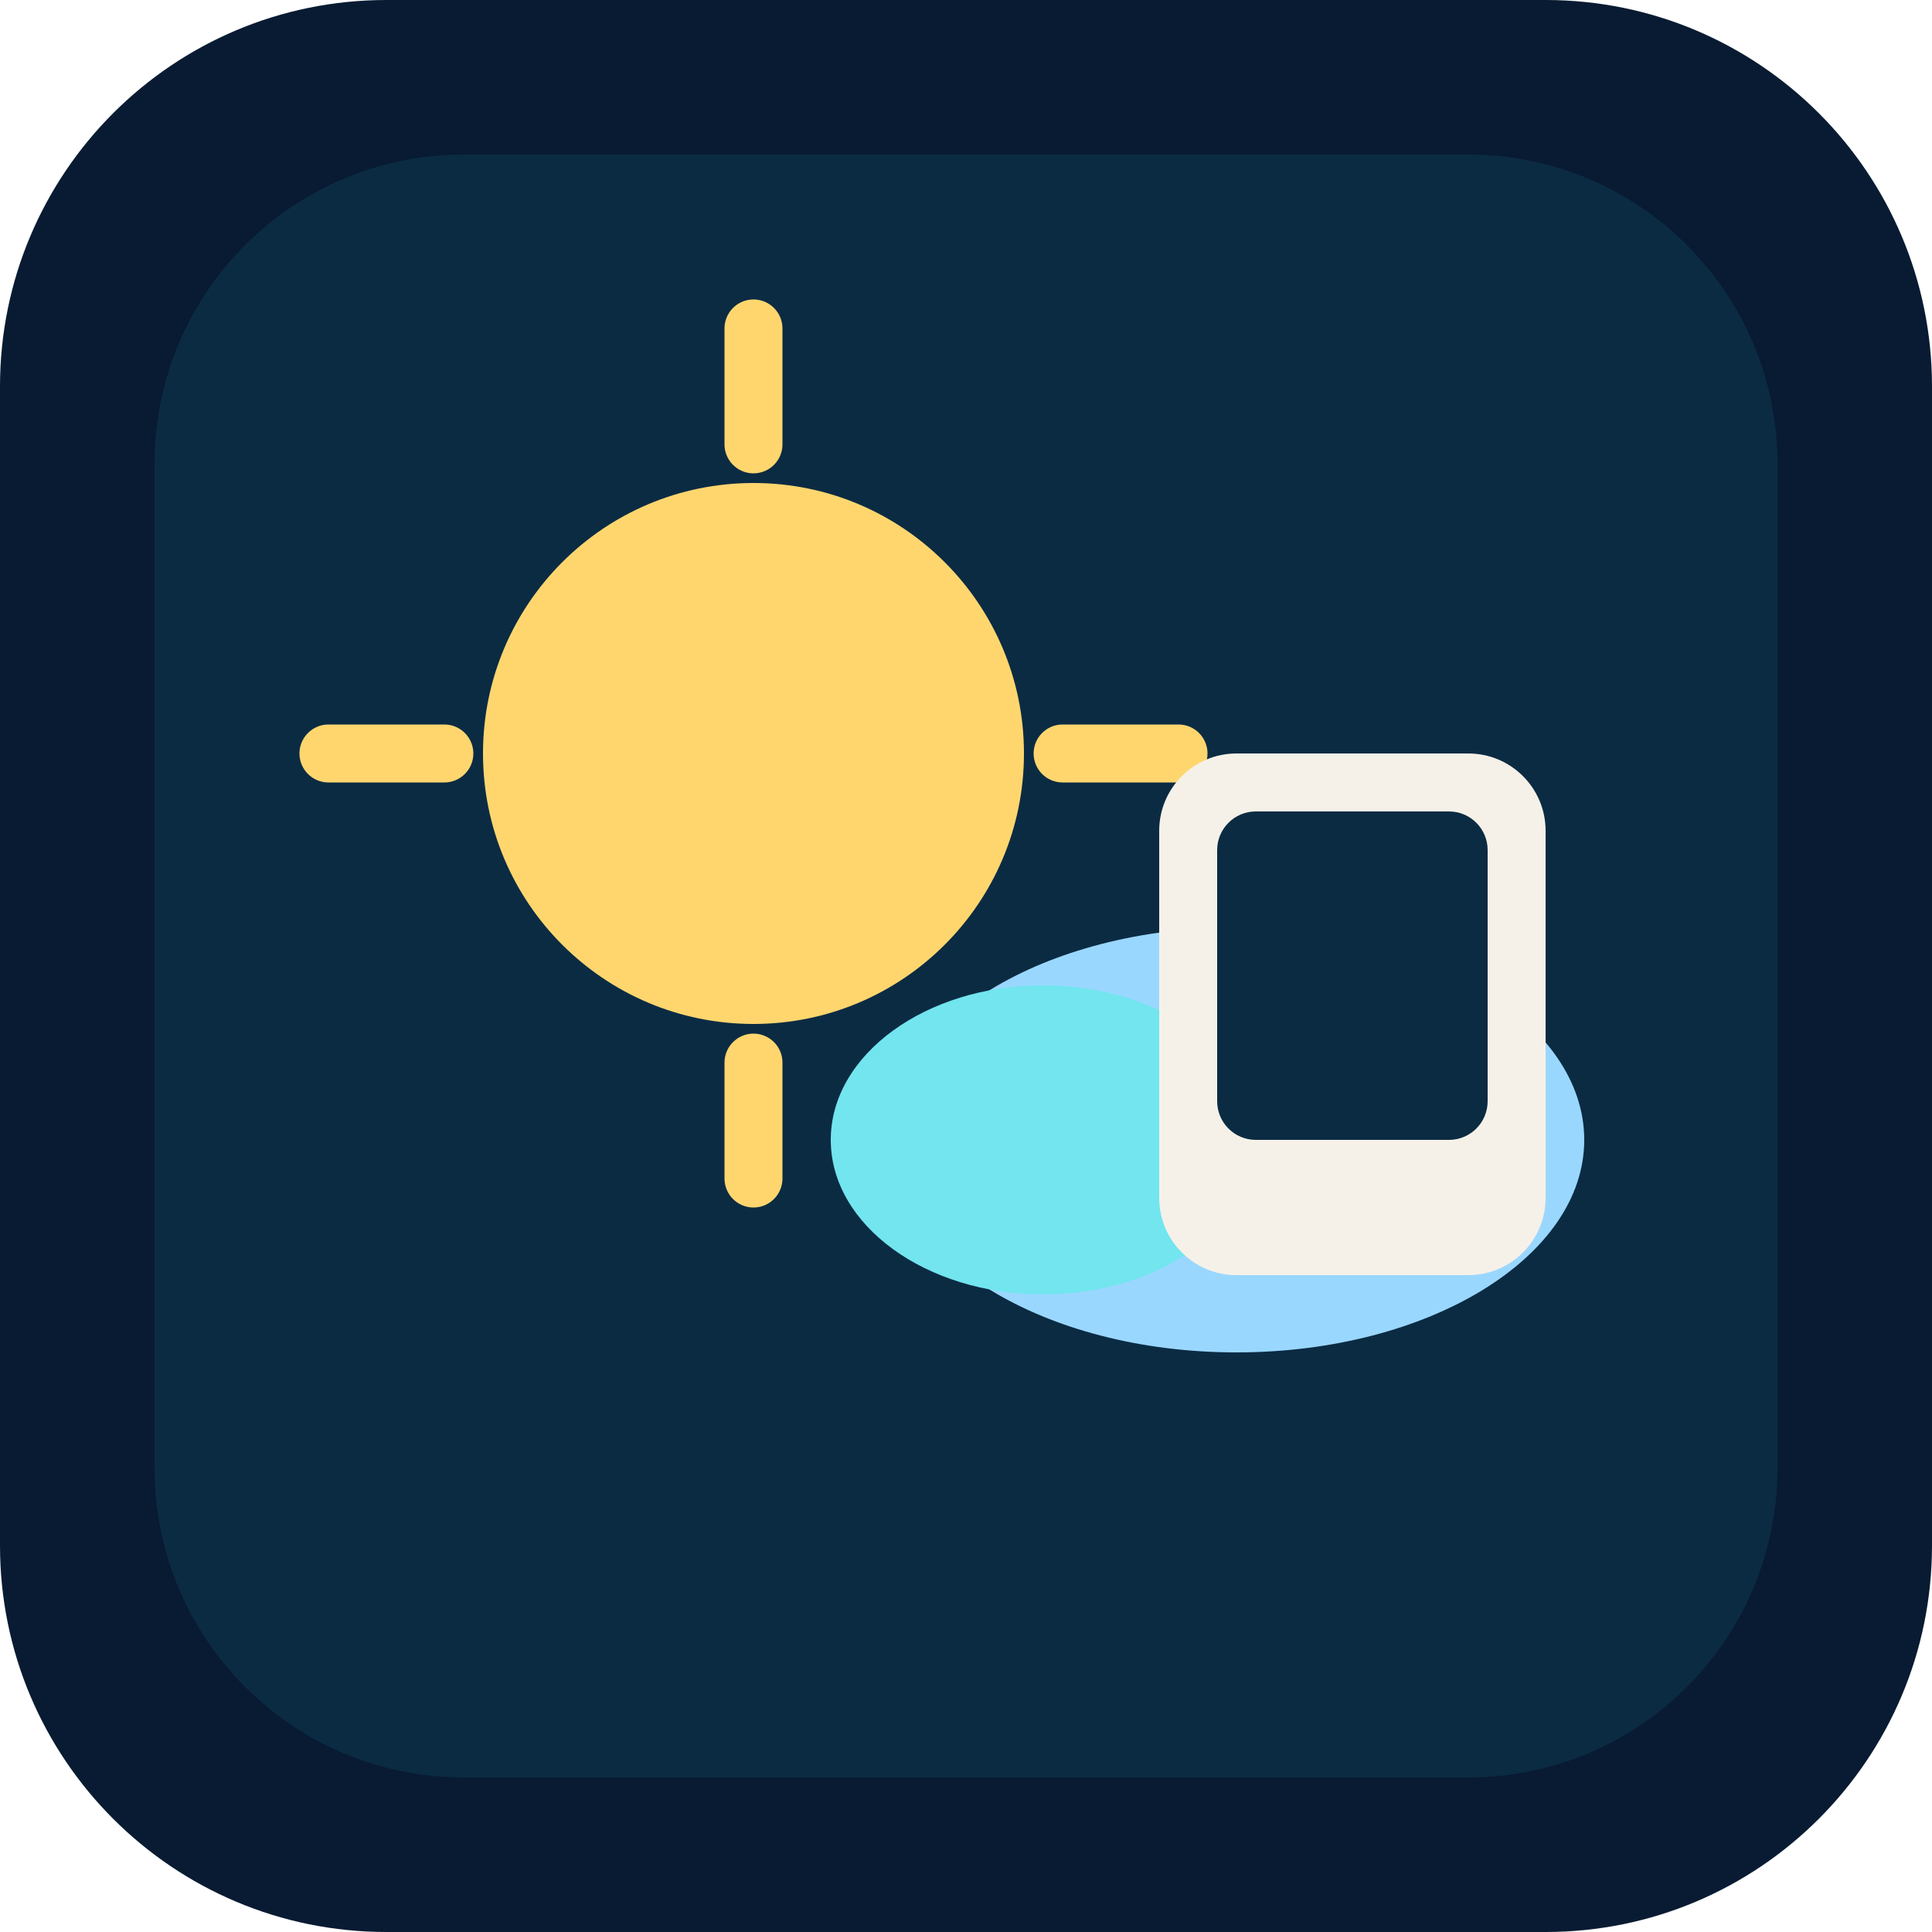
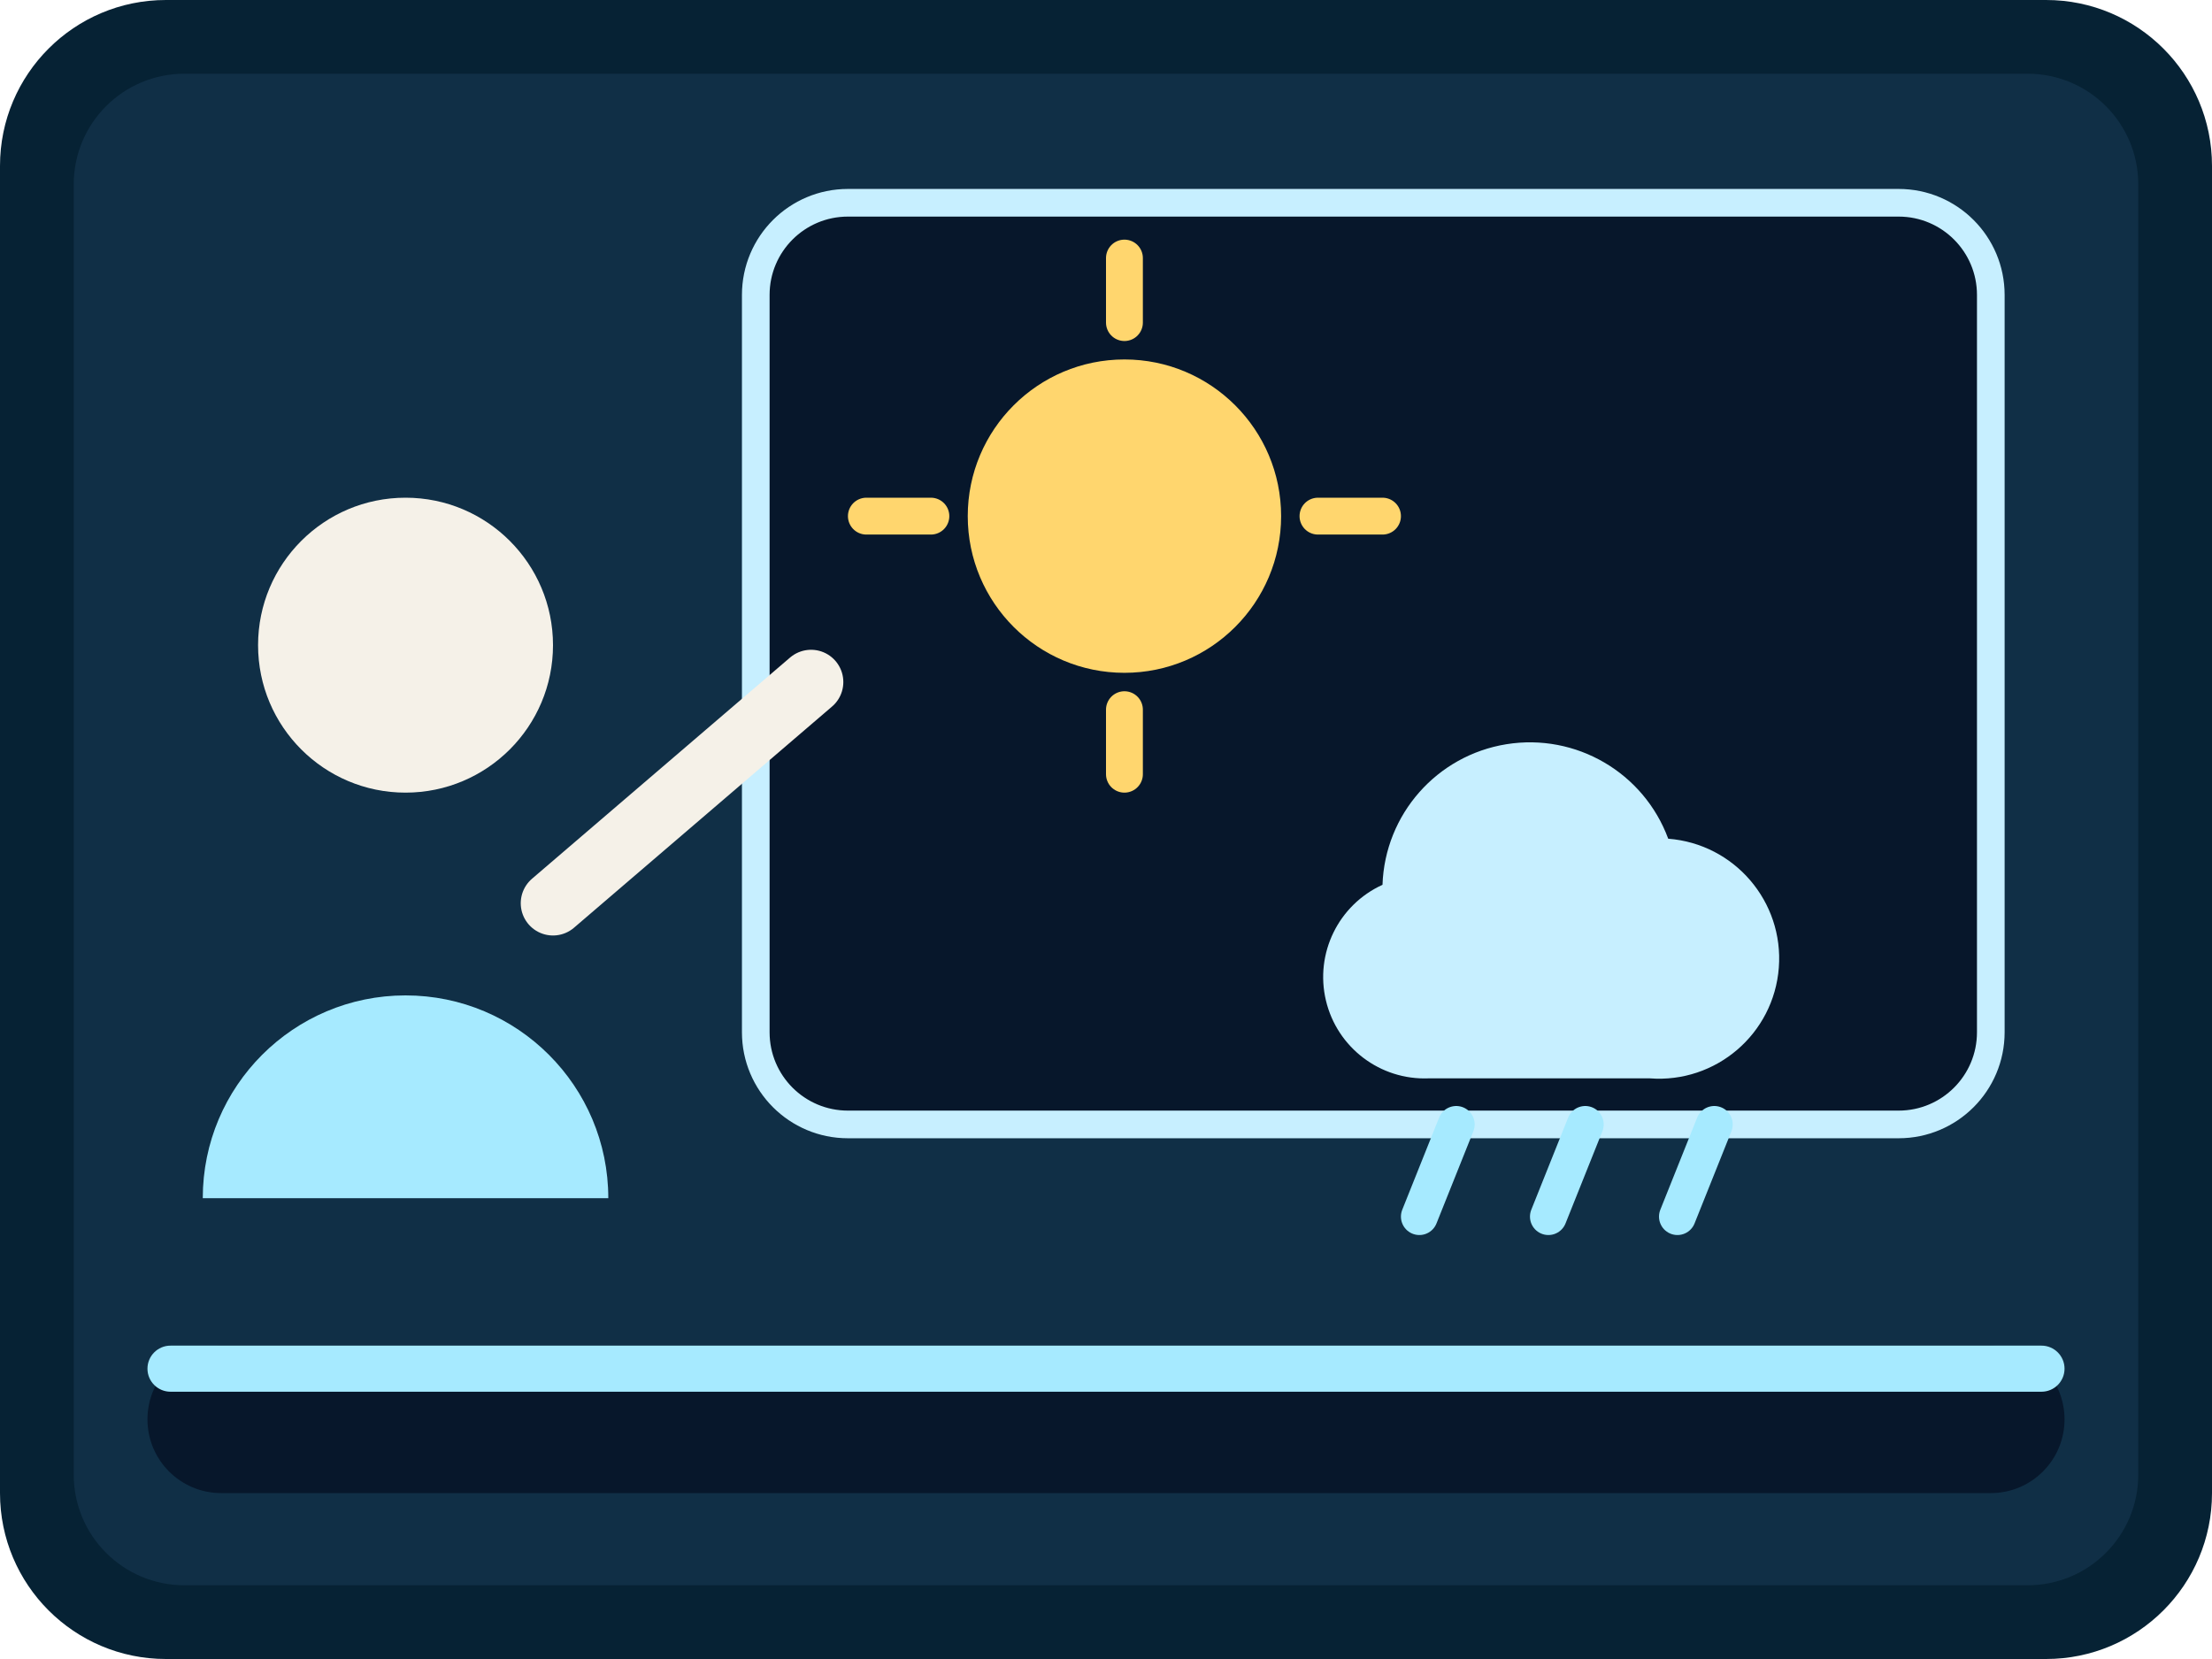
- <svg xmlns="http://www.w3.org/2000/svg" width="512" height="512" viewBox="0 0 200 200" role="img" aria-label="Weather reporter">
-   <rect width="200" height="200" rx="40" fill="#081b32" />
-   <rect x="16" y="16" width="168" height="168" rx="32" fill="#0b2b43" />
-   <circle cx="78" cy="78" r="28" fill="#ffd66e" />
-   <g stroke="#ffd66e" stroke-width="6" stroke-linecap="round">
-     <line x1="78" y1="34" x2="78" y2="46" />
-     <line x1="78" y1="110" x2="78" y2="122" />
-     <line x1="34" y1="78" x2="46" y2="78" />
-     <line x1="110" y1="78" x2="122" y2="78" />
+ <svg xmlns="http://www.w3.org/2000/svg" viewBox="0 0 240 180" width="480" height="360" role="img" aria-label="Weather reporter pointing at a weather map with a sun and a cloud">
+   <rect width="240" height="180" rx="18" fill="#062234" />
+   <rect x="8" y="8" width="224" height="164" rx="12" fill="#102f46" />
+   <rect x="82" y="22" width="134" height="100" rx="10" fill="#07172b" stroke="#c7efff" stroke-width="3" />
+   <circle cx="122" cy="56" r="17" fill="#ffd66e" />
+   <g stroke="#ffd66e" stroke-width="4" stroke-linecap="round">
+     <line x1="122" y1="28" x2="122" y2="35" />
+     <line x1="122" y1="77" x2="122" y2="84" />
+     <line x1="94" y1="56" x2="101" y2="56" />
+     <line x1="143" y1="56" x2="150" y2="56" />
  </g>
-   <ellipse cx="128" cy="118" rx="36" ry="22" fill="#9ad7ff" />
-   <ellipse cx="108" cy="118" rx="22" ry="16" fill="#72e5ef" />
-   <rect x="120" y="78" width="40" height="54" rx="8" fill="#f5f1e8" />
-   <rect x="126" y="84" width="28" height="34" rx="4" fill="#0b2b43" />
+   <path d="M150 96a16 16 0 0 1 31-5 13 13 0 0 1-2 26h-24a11 11 0 0 1-5-21z" fill="#c7efff" />
+   <g stroke="#a6eaff" stroke-width="4" stroke-linecap="round">
+     <line x1="158" y1="122" x2="154" y2="132" />
+     <line x1="172" y1="122" x2="168" y2="132" />
+     <line x1="186" y1="122" x2="182" y2="132" />
+   </g>
+   <circle cx="44" cy="70" r="16" fill="#f5f1e8" />
+   <path d="M22 130a22 22 0 0 1 44 0z" fill="#a6eaff" />
+   <line x1="60" y1="98" x2="88" y2="74" stroke="#f5f1e8" stroke-width="7" stroke-linecap="round" />
+   <rect x="16" y="146" width="208" height="16" rx="8" fill="#07172b" />
+   <rect x="16" y="146" width="208" height="5" rx="2.5" fill="#a6eaff" />
</svg>
